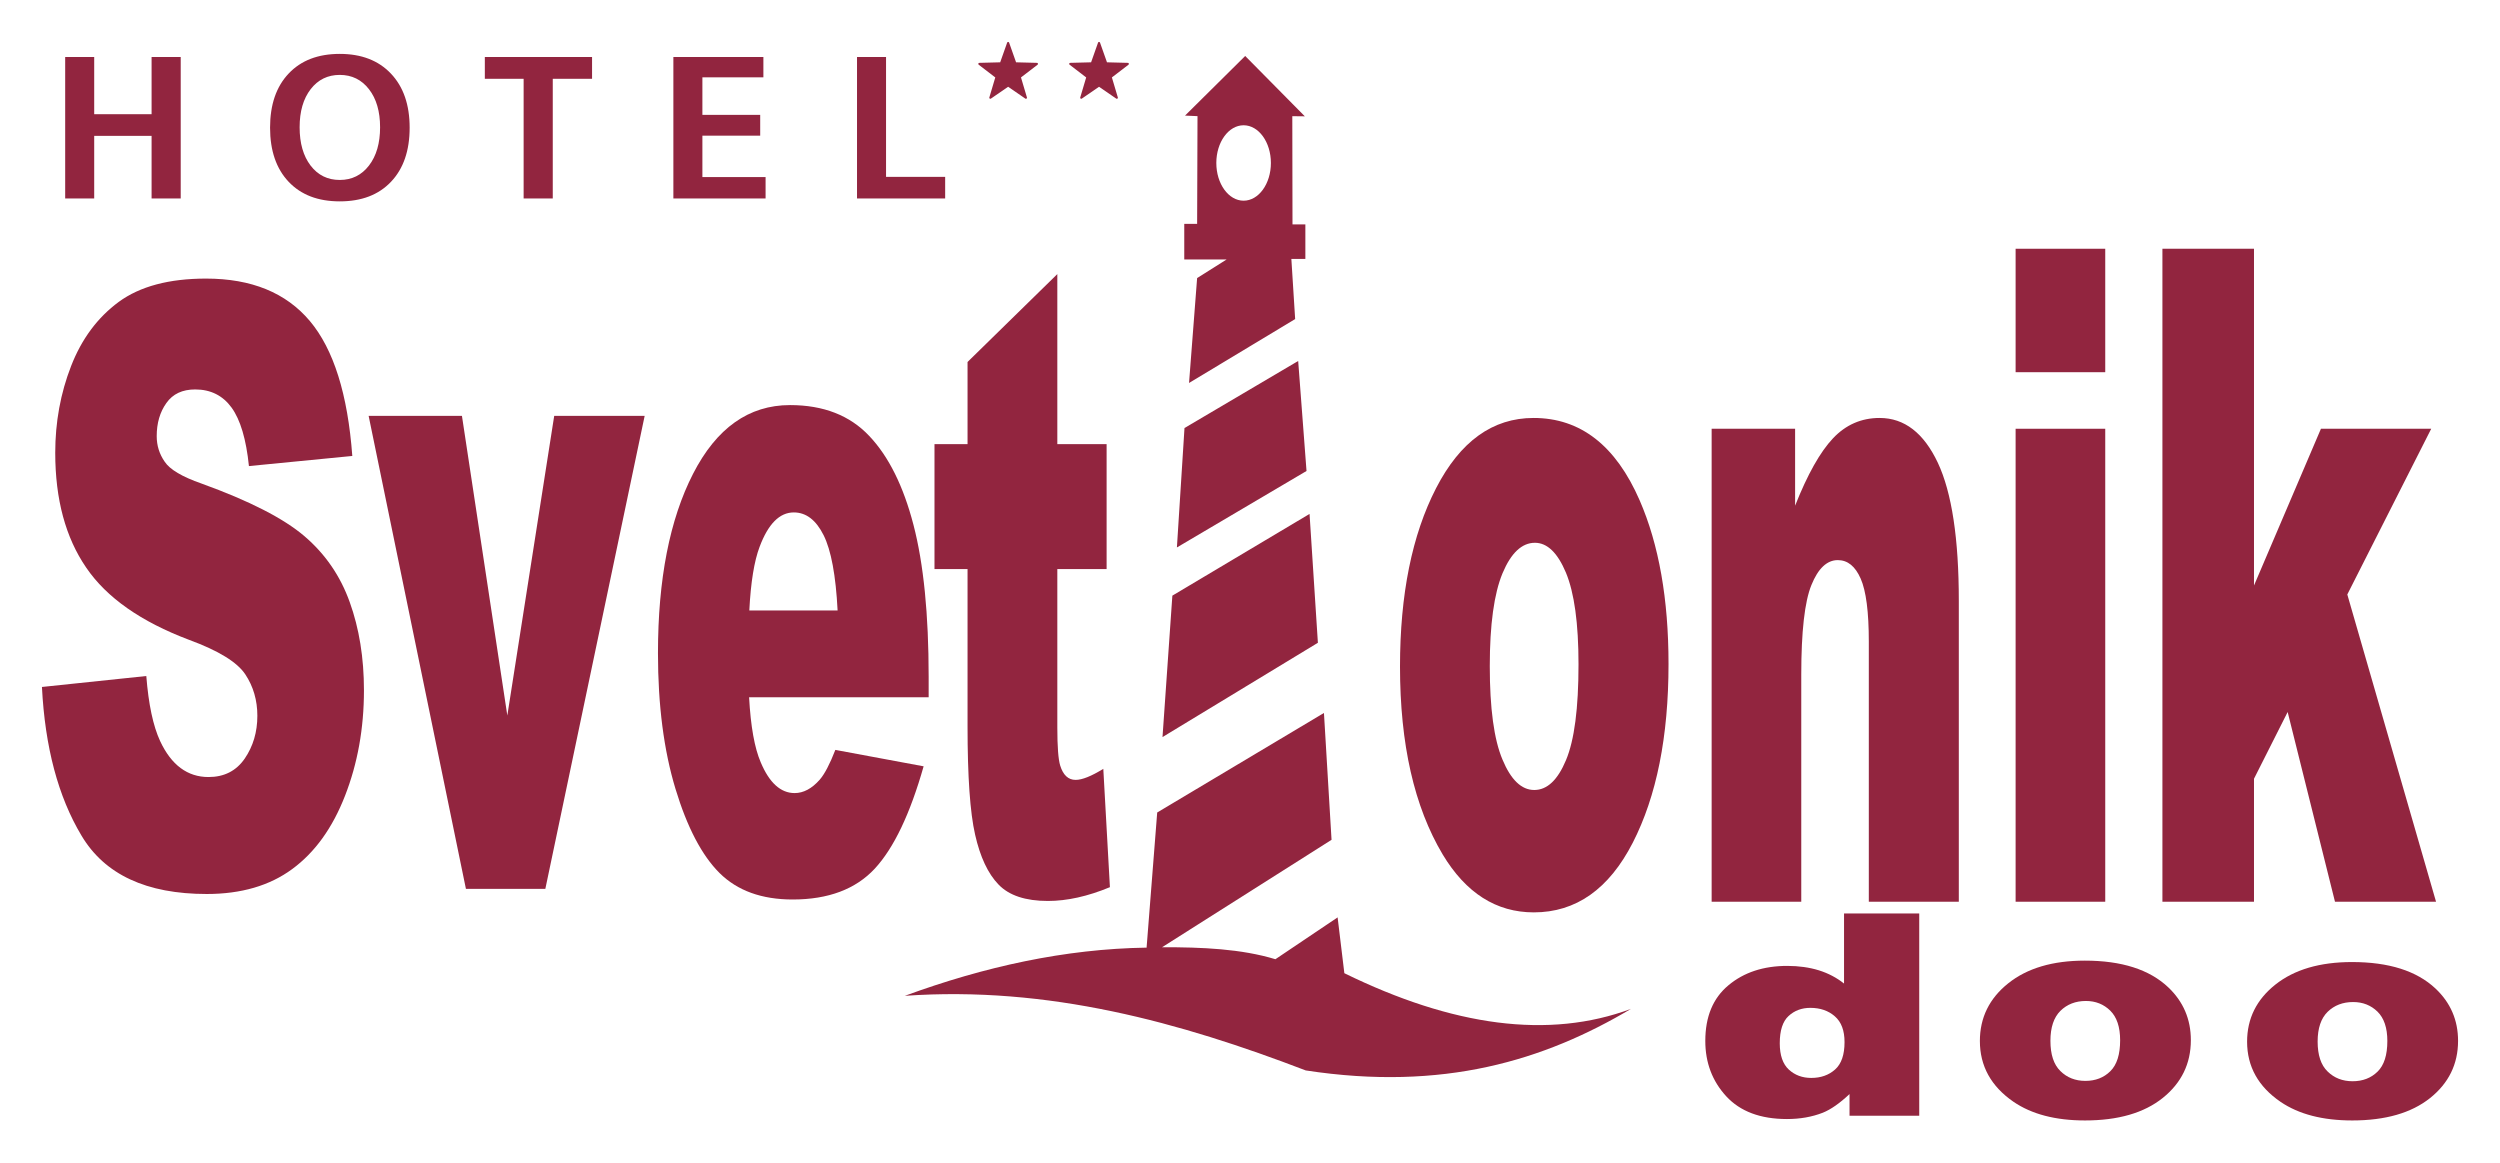
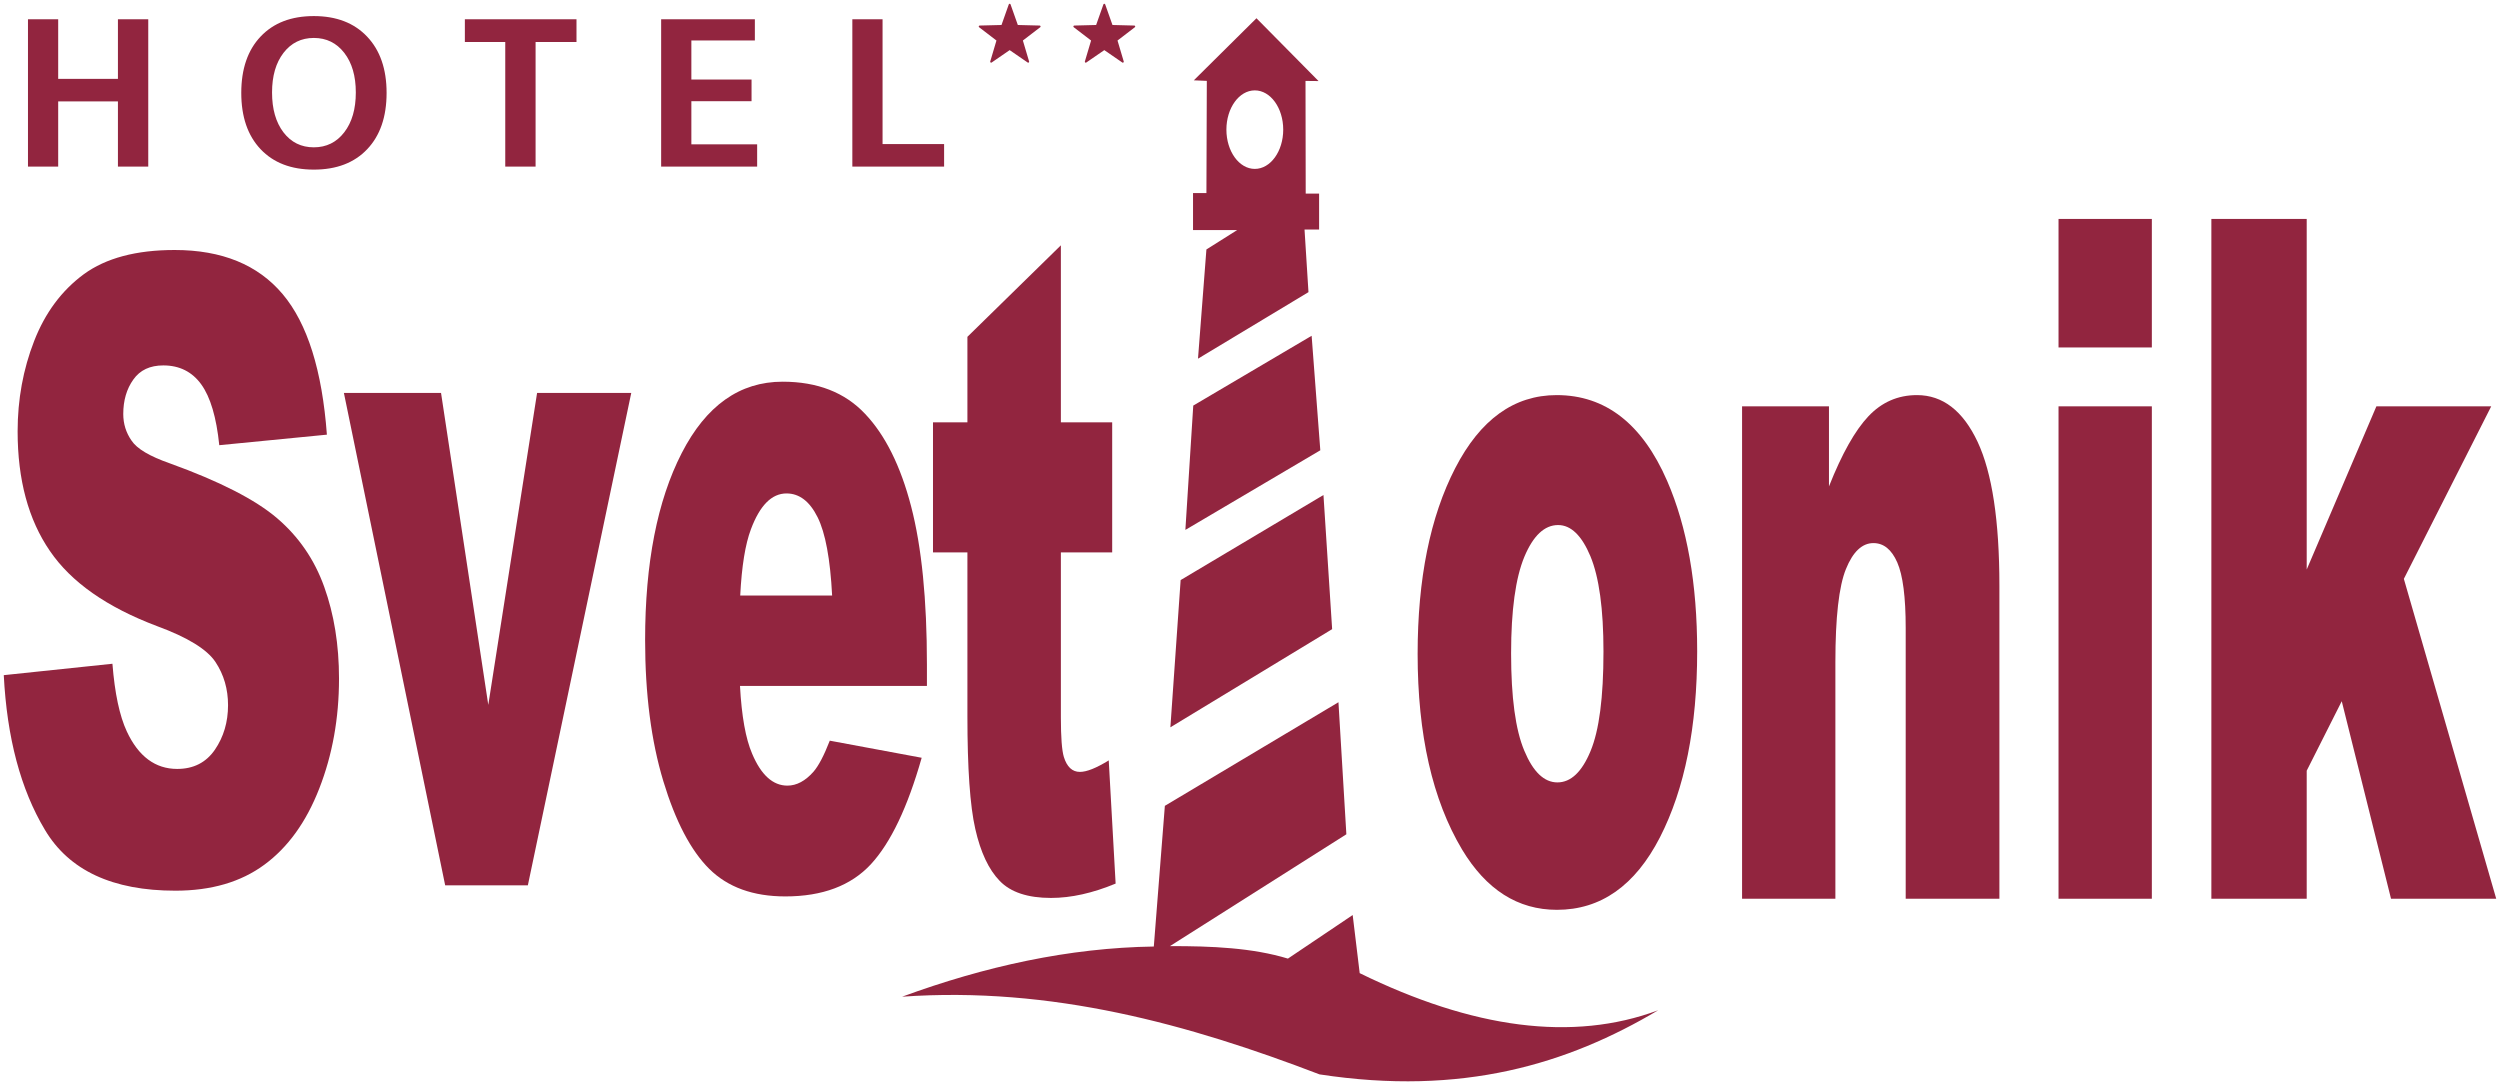
- <svg xmlns="http://www.w3.org/2000/svg" version="1.1" width="596.129pt" height="277.173pt" viewBox="0 0 596.129 277.173">
-   <defs>
-     <clipPath id="clip_0">
-       <path transform="matrix(1,0,0,-1,10,267.1735)" d="M-9-9H586V267H-9Z" fill-rule="evenodd" />
-     </clipPath>
-   </defs>
-   <g clip-path="url(#clip_0)">
-     <g id="layer_1" data-name="Layer 1">
-       <path transform="matrix(1,0,0,-1,10,267.1735)" d="M0 103.366 24.886 105.976C25.418 99.202 26.521 94.048 28.176 90.479 30.856 84.73 34.718 81.888 39.722 81.888 43.447 81.888 46.324 83.342 48.353 86.283 50.362 89.224 51.367 92.627 51.367 96.493 51.367 100.161 50.422 103.465 48.491 106.373 46.56 109.281 42.107 112.023 35.092 114.6 23.625 118.929 15.448 124.646 10.561 131.816 5.635 138.986 3.172 148.107 3.172 159.209 3.172 166.511 4.433 173.418 6.956 179.894 9.477 186.371 13.261 191.459 18.324 195.193 23.388 198.894 30.324 200.744 39.131 200.744 49.949 200.744 58.204 197.374 63.879 190.633 69.554 183.892 72.923 173.153 74.007 158.449L49.358 156.037C48.707 162.414 47.328 167.073 45.22 169.981 43.131 172.856 40.235 174.31 36.55 174.31 33.496 174.31 31.211 173.252 29.674 171.071 28.137 168.924 27.368 166.28 27.368 163.174 27.368 160.927 27.999 158.912 29.26 157.094 30.501 155.211 33.418 153.493 38.048 151.873 49.476 147.743 57.653 143.547 62.598 139.317 67.544 135.087 71.15 129.867 73.396 123.588 75.642 117.343 76.785 110.338 76.785 102.573 76.785 93.486 75.268 85.093 72.273 77.427 69.278 69.728 65.081 63.912 59.682 59.947 54.303 55.982 47.505 53.999 39.309 53.999 24.925 53.999 14.955 58.625 9.418 67.944 3.862 77.229 .729 89.025 0 103.366" fill="#92253f" />
-       <path transform="matrix(1,0,0,-1,10,267.1735)" d="M77.902 168.006H100.152L110.972 96.552 122.151 168.006H143.72L120.037 55.224H101.101Z" fill="#92253f" />
-       <path transform="matrix(1,0,0,-1,10,267.1735)" d="M211.44 100.903H168.624C169 93.942 169.932 88.794 171.401 85.386 173.461 80.492 176.166 78.063 179.48 78.063 181.576 78.063 183.583 79.115 185.464 81.254 186.629 82.595 187.864 84.951 189.19 88.359L210.24 84.444C207.015 73.097 203.146 64.976 198.595 60.046 194.045 55.151 187.524 52.686 179.015 52.686 171.633 52.686 165.83 54.789 161.584 58.994 157.356 63.2 153.845 69.907 151.068 79.078 148.291 88.251 146.894 99.017 146.894 111.416 146.894 129.035 149.688 143.318 155.26 154.194 160.849 165.106 168.553 170.58 178.387 170.58 186.359 170.58 192.666 168.115 197.269 163.221 201.892 158.363 205.421 151.257 207.821 142.013 210.24 132.733 211.44 120.66 211.44 105.797ZM189.728 121.603C189.298 129.977 188.187 135.959 186.396 139.548 184.586 143.173 182.221 144.986 179.283 144.986 175.88 144.986 173.174 142.231 171.132 136.793 169.843 133.385 169.018 128.346 168.678 121.603Z" fill="#92253f" />
-       <path transform="matrix(1,0,0,-1,10,267.1735)" d="M242.121 201.817V161.271H253.873V131.478H242.121V93.671C242.121 89.117 242.354 86.103 242.802 84.631 243.5 82.371 244.718 81.207 246.474 81.207 248.051 81.207 250.254 82.097 253.085 83.843L254.661 55.626C249.376 53.434 244.45 52.338 239.864 52.338 234.543 52.338 230.62 53.639 228.112 56.242 225.585 58.845 223.722 62.817 222.522 68.125 221.304 73.433 220.713 82.062 220.713 93.98V131.478H212.83V161.271H220.713V180.859Z" fill="#92253f" />
-       <path transform="matrix(1,0,0,-1,10,267.1735)" d="M323.833 108.237C323.833 125.42 326.7 139.631 332.432 150.761 338.183 161.927 345.922 167.51 355.686 167.51 366.846 167.51 375.284 160.948 380.981 147.861 385.567 137.311 387.861 124.297 387.861 108.853 387.861 91.525 385.012 77.313 379.333 66.22 373.654 55.163 365.789 49.616 355.74 49.616 346.782 49.616 339.544 54.22 334.009 63.428 327.219 74.812 323.833 89.748 323.833 108.237ZM345.241 108.346C345.241 98.267 346.245 90.835 348.269 86.05 350.276 81.228 352.801 78.799 355.847 78.799 358.928 78.799 361.454 81.192 363.425 85.941 365.413 90.691 366.399 98.267 366.399 108.781 366.399 118.532 365.395 125.819 363.407 130.605 361.418 135.354 358.946 137.746 356.008 137.746 352.891 137.746 350.311 135.317 348.287 130.496 346.262 125.638 345.241 118.242 345.241 108.346" fill="#92253f" />
-       <path transform="matrix(1,0,0,-1,10,267.1735)" d="M398.143 164.936H418.046V146.592C421.02 154.096 424.03 159.425 427.076 162.652 430.121 165.878 433.829 167.51 438.2 167.51 444.112 167.51 448.734 163.921 452.085 156.815 455.416 149.709 457.082 138.725 457.082 123.862V52.154H435.621V114.182C435.621 121.251 434.976 126.254 433.686 129.191 432.378 132.163 430.569 133.614 428.222 133.614 425.642 133.614 423.528 131.62 421.934 127.668 420.322 123.717 419.515 116.575 419.515 106.315V52.154H398.143Z" fill="#92253f" />
-       <path transform="matrix(1,0,0,-1,10,267.1735)" d="M470.626 207.859H491.998V178.422H470.626ZM470.626 164.936H491.998V52.154H470.626Z" fill="#92253f" />
-       <path transform="matrix(1,0,0,-1,10,267.1735)" d="M505.631 207.859H527.469V127.559L543.431 164.936H569.73L549.719 125.42 570.877 52.154H546.781L535.495 97.397 527.469 81.482V52.154H505.631Z" fill="#92253f" />
-       <path transform="matrix(1,0,0,-1,10,267.1735)" d="M286.918 253.825 272.57 239.606 275.548 239.481 275.457 213.788H272.389V205.306H282.496L275.455 200.868 273.528 175.852 298.831 191.091 297.927 205.43H301.266V213.663H298.198L298.152 239.469 301.139 239.437ZM286.54 237.304C290.133 237.304 293.047 233.276 293.047 228.311 293.047 223.345 290.133 219.318 286.54 219.318 282.948 219.318 280.034 223.345 280.034 228.311 280.034 233.276 282.948 237.304 286.54 237.304" fill="#92253f" fill-rule="evenodd" />
-       <path transform="matrix(1,0,0,-1,10,267.1735)" d="M299.553 181.098 301.541 154.869 270.636 136.634 272.444 165.111Z" fill="#92253f" fill-rule="evenodd" />
-       <path transform="matrix(1,0,0,-1,10,267.1735)" d="M302.264 144.627 304.252 113.902 267.202 91.42 269.552 125.143Z" fill="#92253f" fill-rule="evenodd" />
-       <path transform="matrix(1,0,0,-1,10,267.1735)" d="M305.698 97.165 265.937 73.434 263.407 41.209C243.934 40.919 224.746 36.672 205.754 29.719 240.039 32.128 271.418 23.39 301.36 11.926 334.132 6.907 358.21 14.302 378.926 26.613 359.32 19.297 336.435 22.443 310.563 35.112L308.956 48.422 294.123 38.444C285.994 40.916 276.669 41.324 267.096 41.302L307.509 66.92Z" fill="#92253f" fill-rule="evenodd" />
-       <path transform="matrix(1,0,0,-1,10,267.1735)" d="M447.645 49.351V1.124H431.023V6.289C428.685 4.099 426.57 2.617 424.649 1.842 422.087 .843 419.242 .337 416.1 .337 409.785 .337 404.959 2.145 401.623 5.761 398.301 9.376 396.633 13.778 396.633 18.955 396.633 24.749 398.465 29.173 402.159 32.238 405.838 35.315 410.514 36.853 416.174 36.853 418.944 36.853 421.447 36.494 423.71 35.798 425.959 35.091 427.955 34.046 429.713 32.643V49.351ZM429.832 18.685C429.832 21.436 429.072 23.48 427.523 24.827 425.989 26.175 424.038 26.849 421.685 26.849 419.615 26.849 417.887 26.197 416.487 24.906 415.087 23.615 414.387 21.448 414.387 18.393 414.387 15.541 415.117 13.453 416.546 12.128 417.991 10.803 419.778 10.14 421.893 10.14 424.172 10.14 426.064 10.803 427.568 12.139 429.087 13.486 429.832 15.665 429.832 18.685" fill="#92253f" />
-       <path transform="matrix(1,0,0,-1,10,267.1735)" d="M462.106 18.95C462.106 24.504 464.358 29.098 468.863 32.696 473.381 36.305 479.462 38.11 487.133 38.11 495.902 38.11 502.531 35.989 507.008 31.759 510.611 28.348 512.413 24.141 512.413 19.149 512.413 13.547 510.174 8.953 505.713 5.367 501.251 1.793 495.071 0 487.175 0 480.137 0 474.45 1.488 470.101 4.465 464.767 8.145 462.106 12.973 462.106 18.95ZM478.927 18.985C478.927 15.727 479.715 13.325 481.305 11.778 482.882 10.219 484.866 9.434 487.259 9.434 489.68 9.434 491.665 10.207 493.213 11.742 494.776 13.277 495.55 15.727 495.55 19.125 495.55 22.278 494.762 24.633 493.199 26.18 491.637 27.715 489.695 28.489 487.386 28.489 484.937 28.489 482.91 27.704 481.319 26.145 479.729 24.575 478.927 22.184 478.927 18.985" fill="#92253f" />
-       <path transform="matrix(1,0,0,-1,10,267.1735)" d="M525.823 18.782C525.823 24.287 528.075 28.84 532.58 32.406 537.098 35.984 543.178 37.772 550.849 37.772 559.619 37.772 566.248 35.67 570.724 31.477 574.328 28.097 576.129 23.927 576.129 18.979 576.129 13.427 573.891 8.874 569.429 5.319 564.967 1.777 558.788 0 550.892 0 543.854 0 538.167 1.475 533.818 4.425 528.483 8.072 525.823 12.858 525.823 18.782ZM542.643 18.816C542.643 15.587 543.432 13.206 545.022 11.673 546.598 10.128 548.583 9.35 550.976 9.35 553.397 9.35 555.382 10.117 556.93 11.638 558.493 13.16 559.266 15.587 559.266 18.956 559.266 22.08 558.479 24.415 556.916 25.948 555.354 27.469 553.411 28.236 551.102 28.236 548.653 28.236 546.627 27.458 545.036 25.913 543.446 24.357 542.643 21.987 542.643 18.816" fill="#92253f" />
-       <path transform="matrix(1,0,0,-1,10,267.1735)" d="M5.542 253.584H12.463V239.936H26.146V253.584H33.093V219.845H26.146V234.781H12.463V219.845H5.542ZM71.018 249.313C68.148 249.313 65.835 248.178 64.079 245.909 62.324 243.632 61.446 240.609 61.446 236.824 61.446 233.023 62.316 229.984 64.062 227.69 65.81 225.405 68.131 224.262 71.018 224.262 73.896 224.262 76.226 225.413 77.99 227.707 79.754 230 80.632 233.039 80.632 236.824 80.632 240.592 79.754 243.616 77.99 245.893 76.226 248.17 73.896 249.313 71.018 249.313ZM71.018 254.322C76.175 254.322 80.244 252.758 83.215 249.621 86.195 246.485 87.68 242.189 87.68 236.727 87.68 231.248 86.204 226.952 83.24 223.832 80.286 220.712 76.209 219.156 71.018 219.156 65.835 219.156 61.775 220.712 58.821 223.832 55.875 226.952 54.398 231.248 54.398 236.727 54.398 242.222 55.875 246.525 58.838 249.645 61.792 252.766 65.852 254.322 71.018 254.322ZM105.609 253.584H131.177V248.381H121.808V219.845H114.86V248.381H105.609ZM150.566 253.584H172.031V248.738H157.487V239.79H171.271V234.831H157.487V224.95H172.554V219.845H150.566ZM194.357 253.584H201.279V224.999H215.375V219.845H194.357Z" fill="#92253f" />
-       <path transform="matrix(1,0,0,-1,10,267.1735)" d="M234.633 243.869 230.391 246.788 226.15 243.869 227.615 248.805 223.528 251.937 228.675 252.069 230.391 256.923 232.107 252.069 237.255 251.937 233.167 248.805Z" fill="#92253f" fill-rule="evenodd" />
-       <path transform="matrix(1,0,0,-1,10,267.1735)" stroke-width=".5" stroke-linecap="round" stroke-linejoin="round" fill="none" stroke="#92253f" d="M234.633 243.869 230.391 246.788 226.15 243.869 227.615 248.805 223.528 251.937 228.675 252.069 230.391 256.923 232.107 252.069 237.255 251.937 233.167 248.805Z" />
-       <path transform="matrix(1,0,0,-1,10,267.1735)" d="M256.309 243.869 252.067 246.788 247.825 243.869 249.291 248.805 245.204 251.937 250.351 252.069 252.067 256.923 253.783 252.069 258.93 251.937 254.843 248.805Z" fill="#92253f" fill-rule="evenodd" />
-       <path transform="matrix(1,0,0,-1,10,267.1735)" stroke-width=".5" stroke-linecap="round" stroke-linejoin="round" fill="none" stroke="#92253f" d="M256.309 243.869 252.067 246.788 247.825 243.869 249.291 248.805 245.204 251.937 250.351 252.069 252.067 256.923 253.783 252.069 258.93 251.937 254.843 248.805Z" />
+ <svg xmlns="http://www.w3.org/2000/svg" version="1.1" width="1839.451pt" height="798.394pt" viewBox="0 0 1839.451 798.394">
+   <g enable-background="new">
+     <g id="Layer-1" data-name="Layer 1">
+       <path transform="matrix(2.777778,0,0,-2.777778,2.777778,795.6164)" d="M 0 107.587 L 28.78 110.606 C 29.395 102.772 30.671 96.811 32.585 92.684 C 35.684 86.035 40.15 82.748 45.937 82.748 C 50.245 82.748 53.571 84.43 55.919 87.83 C 58.242 91.232 59.404 95.168 59.404 99.639 C 59.404 103.88 58.311 107.701 56.078 111.064 C 53.845 114.427 48.695 117.599 40.583 120.58 C 27.321 125.586 17.864 132.196 12.214 140.489 C 6.517 148.781 3.668 159.328 3.668 172.168 C 3.668 180.613 5.127 188.6 8.044 196.089 C 10.96 203.579 15.335 209.464 21.191 213.782 C 27.048 218.062 35.069 220.202 45.254 220.202 C 57.764 220.202 67.311 216.304 73.874 208.509 C 80.437 200.713 84.333 188.294 85.587 171.289 L 57.08 168.499 C 56.328 175.875 54.734 181.263 52.295 184.625 C 49.88 187.95 46.53 189.631 42.269 189.631 C 38.737 189.631 36.094 188.408 34.316 185.886 C 32.539 183.403 31.65 180.345 31.65 176.754 C 31.65 174.155 32.38 171.824 33.838 169.722 C 35.273 167.544 38.646 165.557 44.001 163.684 C 57.217 158.908 66.674 154.054 72.393 149.163 C 78.112 144.272 82.282 138.234 84.88 130.973 C 87.478 123.751 88.799 115.65 88.799 106.67 C 88.799 96.161 87.045 86.455 83.581 77.589 C 80.118 68.686 75.264 61.96 69.021 57.374 C 62.8 52.789 54.939 50.496 45.459 50.496 C 28.825 50.496 17.295 55.846 10.892 66.622 C 4.466 77.36 .843 91.002 0 107.587 " fill="#92253f" />
+       <path transform="matrix(2.777778,0,0,-2.777778,2.777778,795.6164)" d="M 90.091 182.341 L 115.823 182.341 L 128.336 99.707 L 141.264 182.341 L 166.208 182.341 L 138.819 51.912 L 116.92 51.912 Z " fill="#92253f" />
+       <path transform="matrix(2.777778,0,0,-2.777778,2.777778,795.6164)" d="M 244.525 104.738 L 195.009 104.738 C 195.444 96.689 196.521 90.735 198.22 86.794 C 200.602 81.134 203.731 78.325 207.564 78.325 C 209.988 78.325 212.308 79.541 214.484 82.015 C 215.83 83.566 217.259 86.291 218.793 90.232 L 243.136 85.704 C 239.407 72.581 234.932 63.19 229.669 57.488 C 224.407 51.828 216.866 48.978 207.025 48.978 C 198.489 48.978 191.777 51.409 186.866 56.273 C 181.977 61.136 177.917 68.892 174.705 79.499 C 171.494 90.106 169.878 102.558 169.878 116.896 C 169.878 137.272 173.11 153.791 179.553 166.368 C 186.017 178.988 194.926 185.318 206.3 185.318 C 215.519 185.318 222.812 182.468 228.137 176.807 C 233.482 171.19 237.563 162.972 240.34 152.281 C 243.136 141.549 244.525 127.587 244.525 110.398 Z M 219.414 128.677 C 218.917 138.362 217.632 145.28 215.561 149.43 C 213.468 153.623 210.734 155.719 207.336 155.719 C 203.399 155.719 200.271 152.533 197.909 146.244 C 196.418 142.303 195.465 136.475 195.071 128.677 Z " fill="#92253f" />
+       <path transform="matrix(2.777778,0,0,-2.777778,2.777778,795.6164)" d="M 280.006 221.442 L 280.006 174.552 L 293.597 174.552 L 293.597 140.097 L 280.006 140.097 L 280.006 96.376 C 280.006 91.108 280.275 87.623 280.793 85.92 C 281.601 83.307 283.01 81.96 285.04 81.96 C 286.864 81.96 289.412 82.99 292.685 85.009 L 294.508 52.377 C 288.397 49.842 282.699 48.575 277.395 48.575 C 271.242 48.575 266.705 50.08 263.804 53.089 C 260.883 56.099 258.728 60.693 257.34 66.832 C 255.931 72.97 255.248 82.95 255.248 96.732 L 255.248 140.097 L 246.132 140.097 L 246.132 174.552 L 255.248 174.552 L 255.248 197.205 Z " fill="#92253f" />
+       <path transform="matrix(2.777778,0,0,-2.777778,2.777778,795.6164)" d="M 374.503 113.22 C 374.503 133.092 377.819 149.527 384.448 162.398 C 391.099 175.311 400.049 181.767 411.34 181.767 C 424.248 181.767 434.005 174.179 440.594 159.044 C 445.897 146.844 448.55 131.793 448.55 113.932 C 448.55 93.892 445.255 77.458 438.688 64.629 C 432.12 51.841 423.025 45.427 411.402 45.427 C 401.043 45.427 392.673 50.752 386.272 61.4 C 378.419 74.565 374.503 91.838 374.503 113.22 Z M 399.262 113.346 C 399.262 101.69 400.422 93.096 402.763 87.562 C 405.083 81.986 408.005 79.177 411.526 79.177 C 415.09 79.177 418.011 81.944 420.29 87.436 C 422.59 92.928 423.73 101.69 423.73 113.849 C 423.73 125.126 422.569 133.554 420.269 139.088 C 417.97 144.58 415.111 147.347 411.713 147.347 C 408.108 147.347 405.124 144.538 402.784 138.962 C 400.442 133.344 399.262 124.791 399.262 113.346 " fill="#92253f" />
+       <path transform="matrix(2.777778,0,0,-2.777778,2.777778,795.6164)" d="M 460.441 178.791 L 483.459 178.791 L 483.459 157.577 C 486.898 166.255 490.378 172.418 493.9 176.149 C 497.423 179.881 501.711 181.767 506.766 181.767 C 513.603 181.767 518.948 177.617 522.823 169.4 C 526.676 161.182 528.603 148.479 528.603 131.29 L 528.603 48.362 L 503.783 48.362 L 503.783 120.096 C 503.783 128.271 503.037 134.057 501.546 137.452 C 500.033 140.89 497.94 142.567 495.226 142.567 C 492.243 142.567 489.798 140.262 487.954 135.692 C 486.09 131.122 485.158 122.863 485.158 110.998 L 485.158 48.362 L 460.441 48.362 Z " fill="#92253f" />
+       <path transform="matrix(2.777778,0,0,-2.777778,2.777778,795.6164)" d="M 544.265 228.43 L 568.982 228.43 L 568.982 194.387 L 544.265 194.387 Z M 544.265 178.791 L 568.982 178.791 L 568.982 48.362 L 544.265 48.362 Z " fill="#92253f" />
+       <path transform="matrix(2.777778,0,0,-2.777778,2.777778,795.6164)" d="M 584.748 228.43 L 610.003 228.43 L 610.003 135.566 L 628.462 178.791 L 658.876 178.791 L 635.735 133.092 L 660.202 48.362 L 632.337 48.362 L 619.285 100.684 L 610.003 82.279 L 610.003 48.362 L 584.748 48.362 Z " fill="#92253f" />
+       <path transform="matrix(2.777778,0,0,-2.777778,2.777778,795.6164)" d="M 331.812 281.589 L 315.219 265.145 L 318.663 265 L 318.559 235.286 L 315.01 235.286 L 315.01 225.478 L 326.698 225.478 L 318.555 220.345 L 316.327 191.415 L 345.589 209.038 L 344.544 225.622 L 348.405 225.622 L 348.405 235.142 L 344.857 235.142 L 344.804 264.986 L 348.258 264.95 Z M 331.376 262.482 C 335.531 262.482 338.901 257.825 338.901 252.082 C 338.901 246.339 335.531 241.682 331.376 241.682 C 327.221 241.682 323.851 246.339 323.851 252.082 C 323.851 257.825 327.221 262.482 331.376 262.482 " fill="#92253f" fill-rule="evenodd" />
+       <path transform="matrix(2.777778,0,0,-2.777778,2.777778,795.6164)" d="M 346.425 197.482 L 348.724 167.149 L 312.983 146.06 L 315.073 178.993 Z " fill="#92253f" fill-rule="evenodd" />
+       <path transform="matrix(2.777778,0,0,-2.777778,2.777778,795.6164)" d="M 349.56 155.305 L 351.859 119.771 L 309.012 93.771 L 311.729 132.771 Z " fill="#92253f" fill-rule="evenodd" />
+       <path transform="matrix(2.777778,0,0,-2.777778,2.777778,795.6164)" d="M 353.531 100.416 L 307.549 72.971 L 304.623 35.705 C 282.102 35.368 259.912 30.457 237.949 22.416 C 277.598 25.203 313.887 15.097 348.514 1.839 C 386.413 -3.965 414.259 4.587 438.217 18.824 C 415.543 10.364 389.077 14.002 359.157 28.653 L 357.299 44.046 L 340.145 32.507 C 330.744 35.366 319.96 35.837 308.889 35.812 L 355.625 65.439 Z " fill="#92253f" fill-rule="evenodd" />
+       <path transform="matrix(2.777778,0,0,-2.777778,2.777778,795.6164)" d="M 6.409 281.31 L 14.413 281.31 L 14.413 265.526 L 30.237 265.526 L 30.237 281.31 L 38.27 281.31 L 38.27 242.291 L 30.237 242.291 L 30.237 259.565 L 14.413 259.565 L 14.413 242.291 L 6.409 242.291 Z M 82.13 276.371 C 78.811 276.371 76.137 275.058 74.106 272.434 C 72.075 269.801 71.06 266.305 71.06 261.928 C 71.06 257.531 72.066 254.017 74.086 251.364 C 76.107 248.721 78.792 247.399 82.13 247.399 C 85.459 247.399 88.153 248.731 90.193 251.383 C 92.233 254.036 93.249 257.55 93.249 261.928 C 93.249 266.286 92.233 269.782 90.193 272.416 C 88.153 275.049 85.459 276.371 82.13 276.371 Z M 82.13 282.163 C 88.094 282.163 92.8 280.354 96.236 276.727 C 99.681 273.1 101.4 268.132 101.4 261.815 C 101.4 255.479 99.692 250.511 96.265 246.903 C 92.849 243.294 88.133 241.495 82.13 241.495 C 76.137 241.495 71.441 243.294 68.025 246.903 C 64.617 250.511 62.909 255.479 62.909 261.815 C 62.909 268.17 64.617 273.147 68.044 276.755 C 71.46 280.364 76.156 282.163 82.13 282.163 Z M 122.133 281.31 L 151.702 281.31 L 151.702 275.293 L 140.867 275.293 L 140.867 242.291 L 132.832 242.291 L 132.832 275.293 L 122.133 275.293 Z M 174.125 281.31 L 198.949 281.31 L 198.949 275.705 L 182.129 275.705 L 182.129 265.358 L 198.07 265.358 L 198.07 259.622 L 182.129 259.622 L 182.129 248.196 L 199.554 248.196 L 199.554 242.291 L 174.125 242.291 Z M 224.769 281.31 L 232.774 281.31 L 232.774 248.253 L 249.075 248.253 L 249.075 242.291 L 224.769 242.291 Z " fill="#92253f" />
+       <path transform="matrix(2.777778,0,0,-2.777778,2.777778,795.6164)" d="M 271.346 270.075 L 266.441 273.45 L 261.536 270.075 L 263.23 275.783 L 258.503 279.405 L 264.457 279.557 L 266.441 285.172 L 268.425 279.557 L 274.378 279.405 L 269.651 275.783 Z " fill="#92253f" fill-rule="evenodd" />
+       <path transform="matrix(2.777778,0,0,-2.777778,2.777778,795.6164)" stroke-width=".5" stroke-linecap="round" stroke-linejoin="round" fill="none" stroke="#92253f" d="M 271.346 270.075 L 266.441 273.45 L 261.536 270.075 L 263.23 275.783 L 258.503 279.405 L 264.457 279.557 L 266.441 285.172 L 268.425 279.557 L 274.378 279.405 L 269.651 275.783 Z " />
+       <path transform="matrix(2.777778,0,0,-2.777778,2.777778,795.6164)" d="M 296.414 270.075 L 291.508 273.45 L 286.603 270.075 L 288.298 275.783 L 283.571 279.405 L 289.524 279.557 L 291.508 285.172 L 293.493 279.557 L 299.445 279.405 L 294.719 275.783 Z " fill="#92253f" fill-rule="evenodd" />
+       <path transform="matrix(2.777778,0,0,-2.777778,2.777778,795.6164)" stroke-width=".5" stroke-linecap="round" stroke-linejoin="round" fill="none" stroke="#92253f" d="M 296.414 270.075 L 291.508 273.45 L 286.603 270.075 L 288.298 275.783 L 283.571 279.405 L 289.524 279.557 L 291.508 285.172 L 293.493 279.557 L 299.445 279.405 L 294.719 275.783 Z " />
    </g>
  </g>
</svg>
